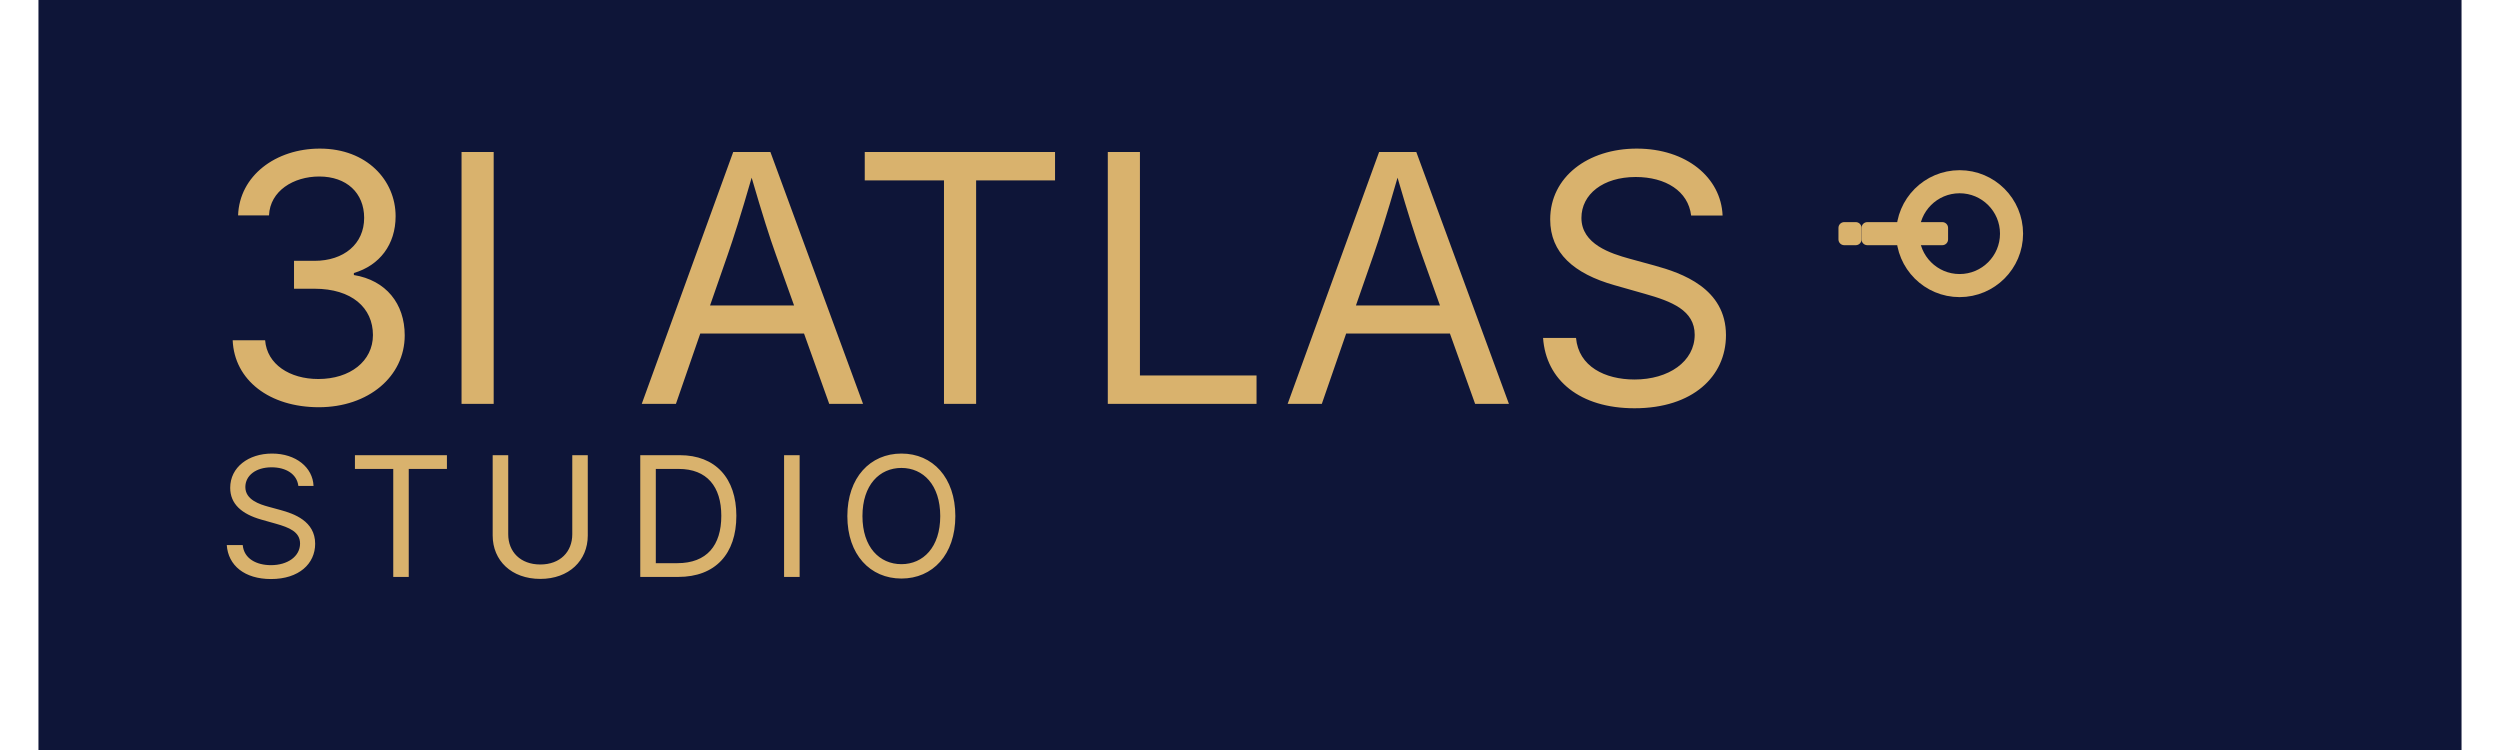
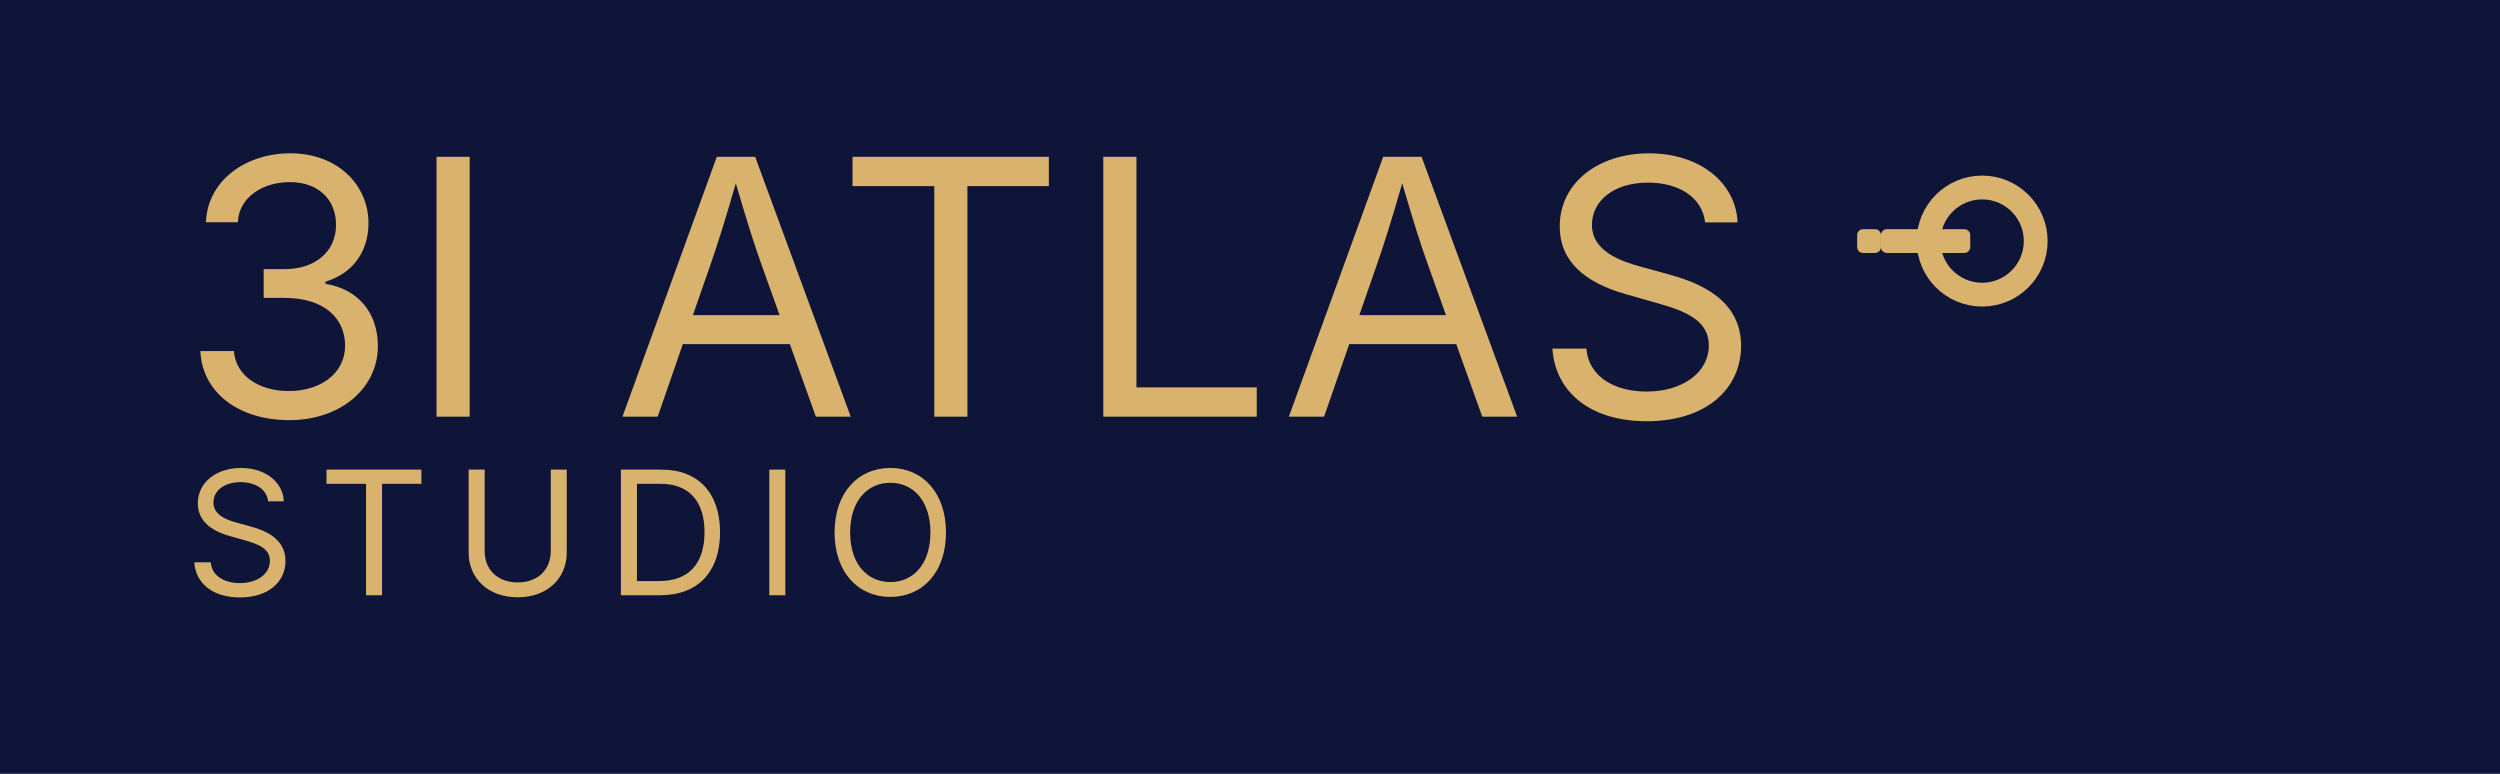
- <svg xmlns="http://www.w3.org/2000/svg" width="300" height="90" viewBox="0 0 840 260">
+ <svg xmlns="http://www.w3.org/2000/svg" width="840" height="260" viewBox="0 0 840 260">
  <rect width="840" height="260" fill="#0E1538" />
-   <g font-family="Space Grotesk, Inter, Arial, sans-serif" fill="#D9B26D">
+   <g font-family="Inter, Arial, sans-serif" fill="#D9B26D">
    <text x="60" y="140" font-size="120" letter-spacing="2">3I ATLAS</text>
    <text x="62" y="200" font-size="58" letter-spacing="8">STUDIO</text>
  </g>
  <g transform="translate(640,55)" fill="#D9B26D">
    <circle cx="26" cy="26" r="18" stroke="#D9B26D" stroke-width="8" fill="none" />
    <rect x="-8" y="22" width="30" height="8" rx="2" />
    <rect x="-16" y="22" width="8" height="8" rx="2" />
  </g>
</svg>
